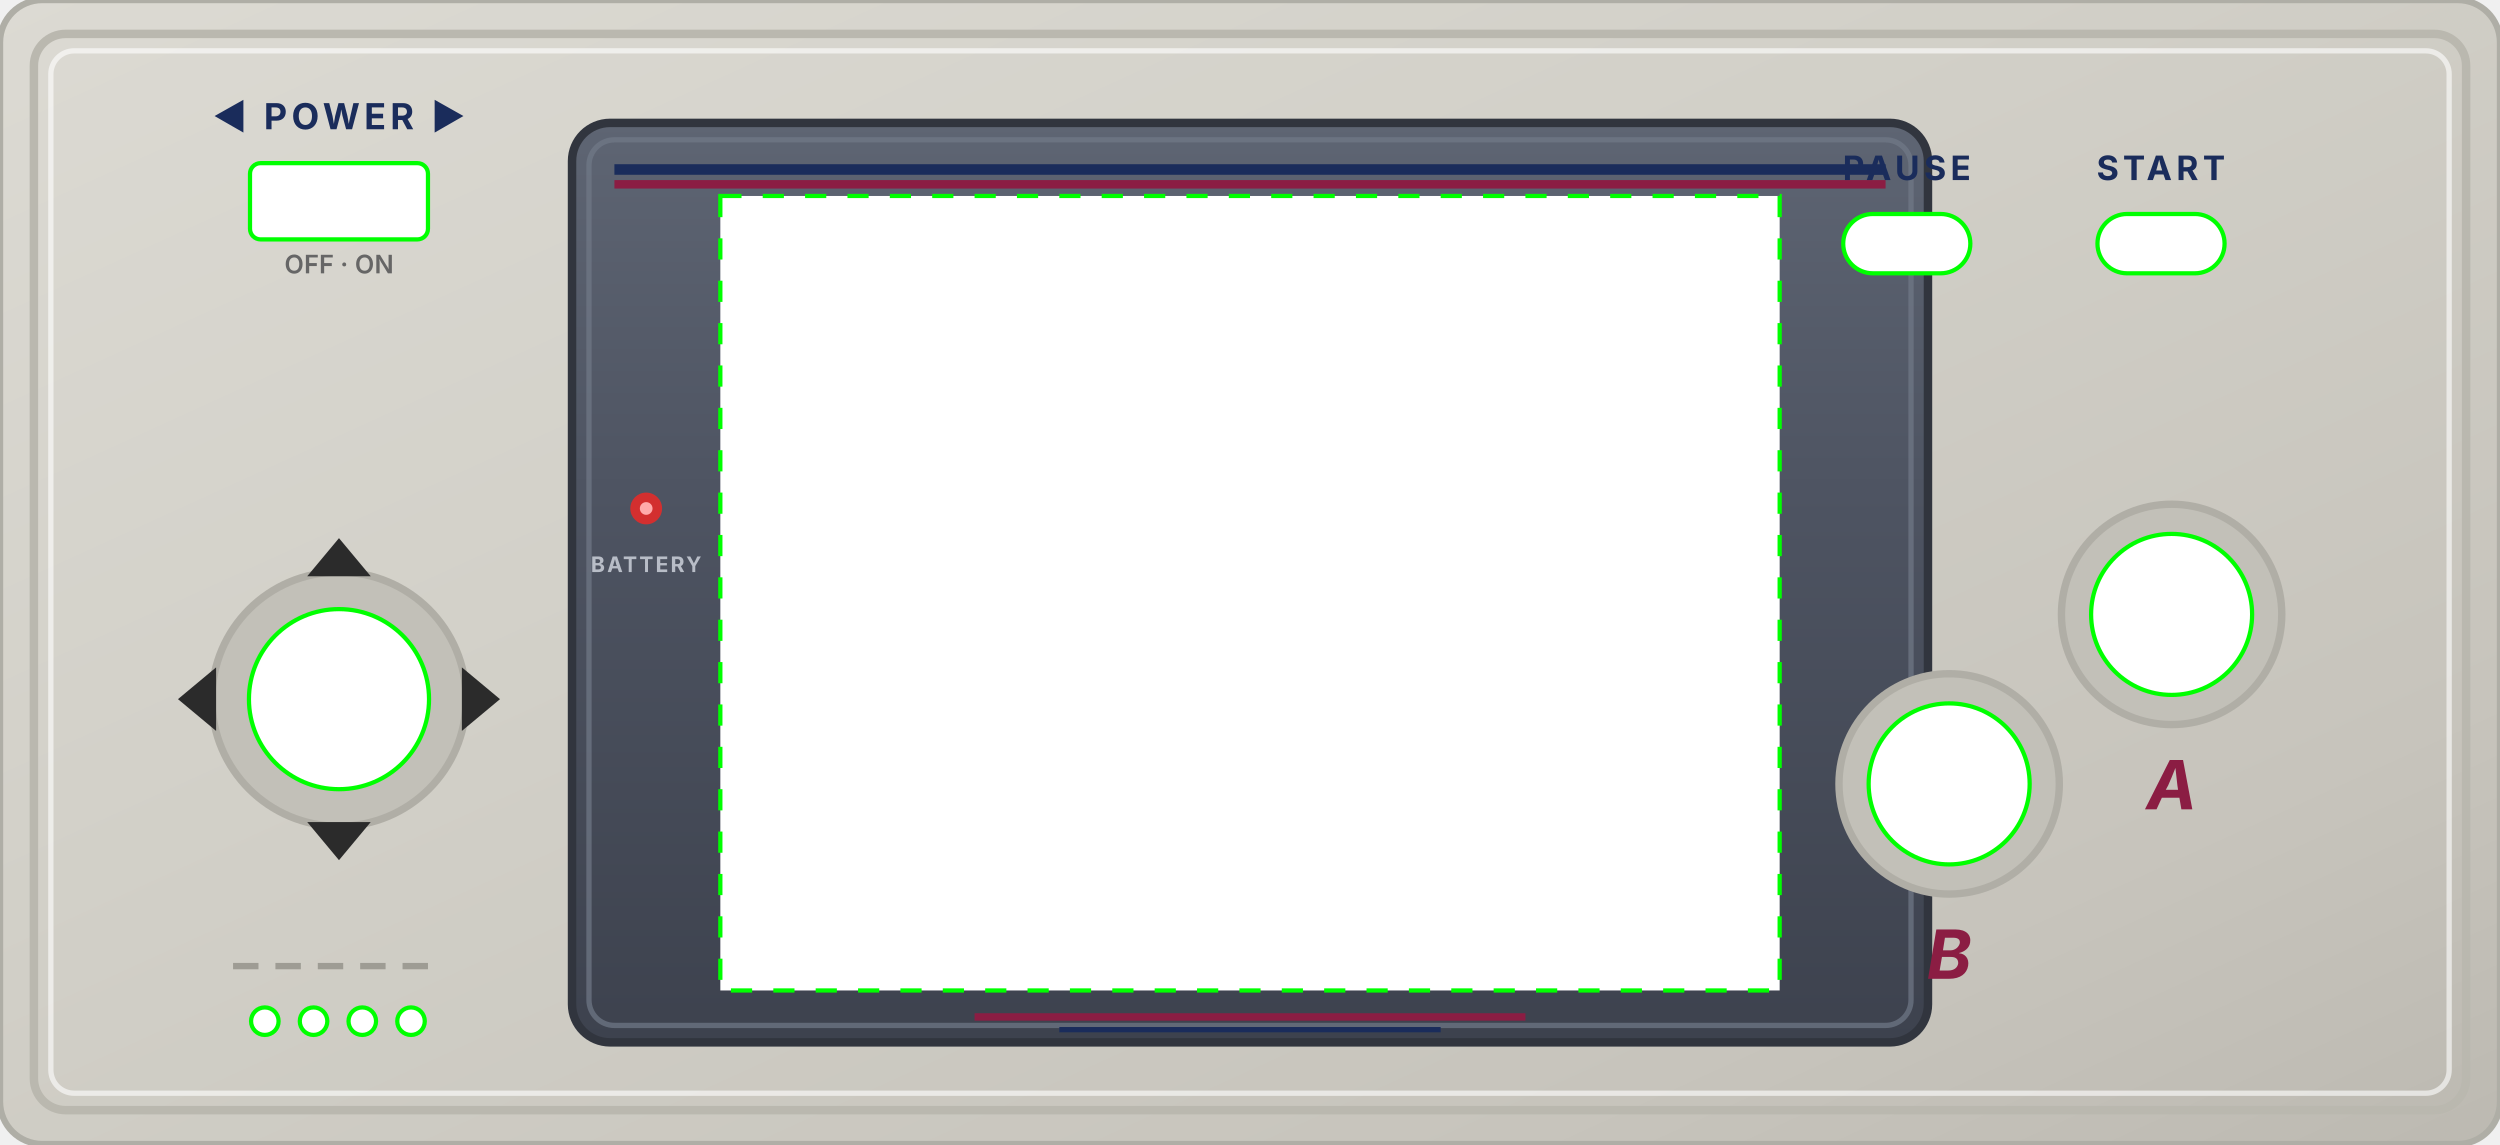
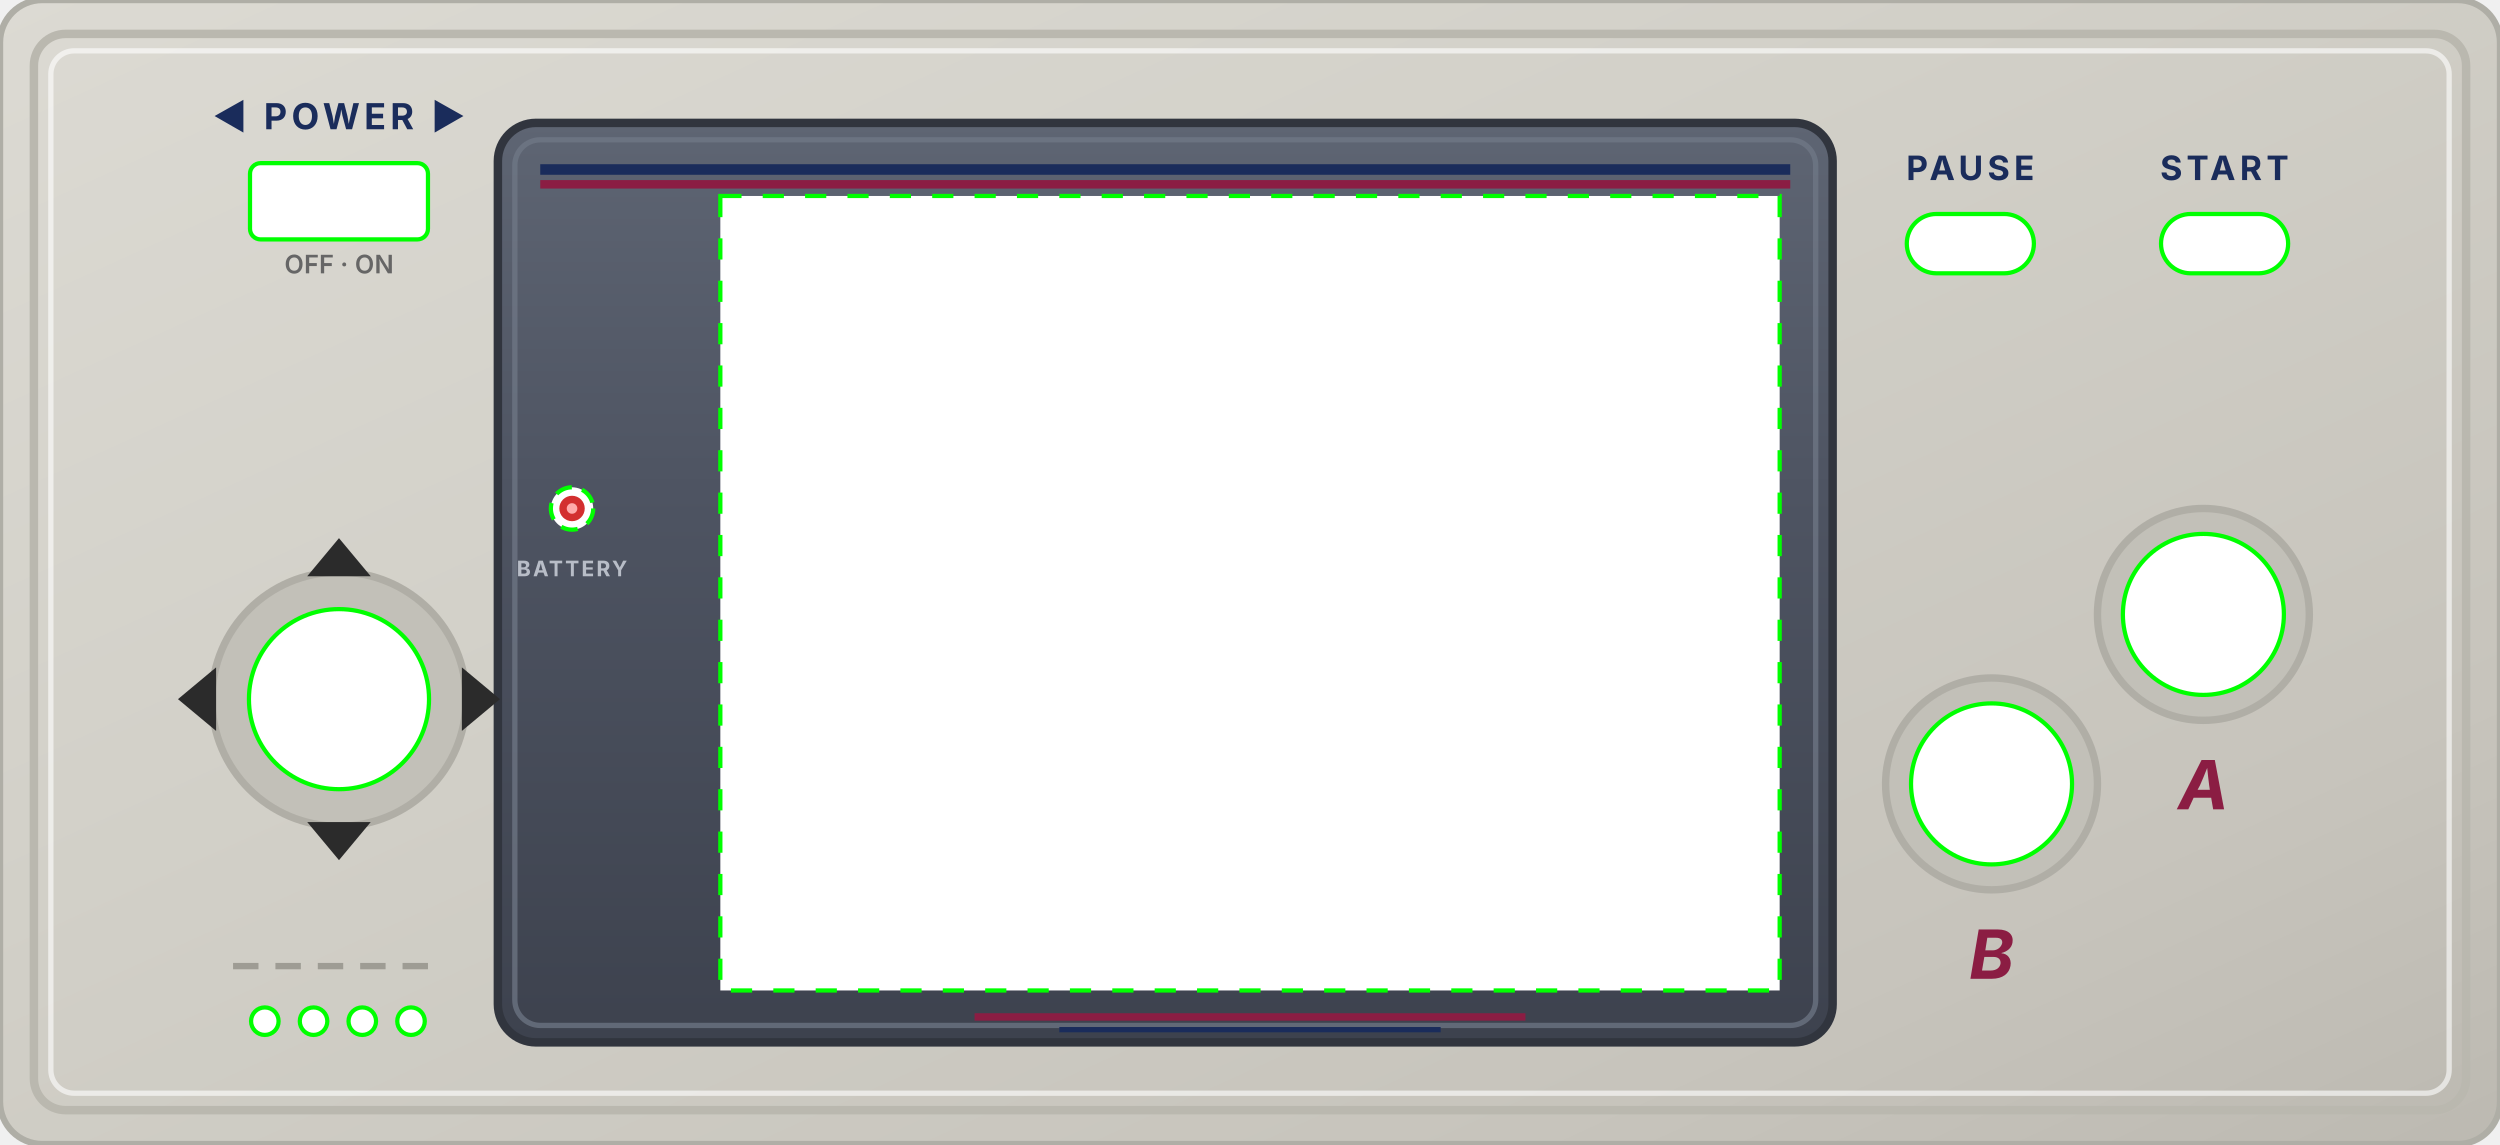
<svg xmlns="http://www.w3.org/2000/svg" viewBox="0 0 118 54" width="118mm" height="54mm">
  <defs>
    <linearGradient id="gbBodyGrey" x1="0%" y1="0%" x2="100%" y2="100%">
      <stop offset="0%" stop-color="#DCDAD3" />
      <stop offset="40%" stop-color="#D2D0C8" />
      <stop offset="80%" stop-color="#C7C4BC" />
      <stop offset="100%" stop-color="#BCB9B1" />
    </linearGradient>
    <linearGradient id="gbScreenBezel" x1="0%" y1="0%" x2="0%" y2="100%">
      <stop offset="0%" stop-color="#5E6573" />
      <stop offset="40%" stop-color="#4E5462" />
      <stop offset="100%" stop-color="#3D424E" />
    </linearGradient>
  </defs>
  <rect x="0" y="0" width="118" height="54" rx="2" ry="2" fill="url(#gbBodyGrey)" stroke="#AFAEA6" stroke-width="0.3" />
  <rect x="1.6" y="1.6" width="114.8" height="50.8" rx="1.5" ry="1.5" fill="none" stroke="#BAB8AF" stroke-width="0.4" />
  <rect x="2.4" y="2.4" width="113.2" height="49.2" rx="1.1" ry="1.1" fill="none" stroke="#FFFFFF" stroke-width="0.25" opacity="0.6" />
-   <rect x="27.0" y="5.8" width="64.0" height="43.4" rx="1.8" ry="1.8" fill="url(#gbScreenBezel)" stroke="#31353E" stroke-width="0.4" />
-   <rect x="27.8" y="6.6" width="62.4" height="41.8" rx="1.2" ry="1.2" fill="none" stroke="#717988" stroke-width="0.25" opacity="0.7" />
-   <line x1="29.0" y1="8.0" x2="89.0" y2="8.0" stroke="#1A2C5B" stroke-width="0.5" />
-   <line x1="29.0" y1="8.7" x2="89.0" y2="8.7" stroke="#8B1D43" stroke-width="0.4" />
+   <rect x="23.5" y="5.8" width="63.0" height="43.4" rx="1.8" ry="1.8" fill="url(#gbScreenBezel)" stroke="#31353E" stroke-width="0.4" />
+   <rect x="24.3" y="6.6" width="61.4" height="41.8" rx="1.2" ry="1.2" fill="none" stroke="#717988" stroke-width="0.25" opacity="0.7" />
+   <line x1="25.5" y1="8.0" x2="84.5" y2="8.0" stroke="#1A2C5B" stroke-width="0.5" />
+   <line x1="25.5" y1="8.7" x2="84.5" y2="8.7" stroke="#8B1D43" stroke-width="0.4" />
  <rect x="34.0" y="9.25" width="50.0" height="37.5" fill="#FFFFFF" stroke="#00FF00" stroke-width="0.2" stroke-dasharray="1,1" />
-   <circle cx="30.5" cy="24.0" r="0.75" fill="#D32F2F" />
-   <circle cx="30.5" cy="24.0" r="0.3" fill="#FFAAAA" />
-   <text x="30.5" y="27.0" font-family="system-ui, -apple-system, sans-serif" font-size="1.0" font-weight="bold" fill="#B8BDC7" text-anchor="middle" letter-spacing="0.1">BATTERY</text>
+   <circle cx="27.0" cy="24.0" r="1.0" fill="#FFFFFF" stroke="#00FF00" stroke-width="0.2" stroke-dasharray="0.8,0.5" />
+   <circle cx="27.0" cy="24.0" r="0.6" fill="#D32F2F" />
+   <circle cx="27.0" cy="24.0" r="0.25" fill="#FFAAAA" />
+   <text x="27.0" y="27.2" font-family="system-ui, -apple-system, sans-serif" font-size="1.0" font-weight="bold" fill="#B8BDC7" text-anchor="middle" letter-spacing="0.1">BATTERY</text>
  <line x1="46.0" y1="48.0" x2="72.0" y2="48.0" stroke="#8B1D43" stroke-width="0.35" />
  <line x1="50.0" y1="48.6" x2="68.0" y2="48.6" stroke="#1A2C5B" stroke-width="0.25" />
  <rect x="11.8" y="7.7" width="8.4" height="3.6" rx="0.5" ry="0.5" fill="#FFFFFF" stroke="#00FF00" stroke-width="0.2" />
  <text x="16.0" y="6.1" font-family="system-ui, -apple-system, sans-serif" font-size="1.7" font-weight="bold" fill="#1A2C5B" text-anchor="middle" letter-spacing="0.2">◀ POWER ▶</text>
  <text x="16.0" y="12.9" font-family="system-ui, -apple-system, sans-serif" font-size="1.2" font-weight="600" fill="#666666" text-anchor="middle">OFF · ON</text>
  <circle cx="16.0" cy="33.0" r="6.0" fill="#C2C0B8" stroke="#B0AEA6" stroke-width="0.35" />
  <circle cx="16.0" cy="33.0" r="4.25" fill="#FFFFFF" stroke="#00FF00" stroke-width="0.2" />
  <polygon points="16.0,25.4 14.5,27.2 17.5,27.2" fill="#2B2B2B" />
  <polygon points="16.0,40.6 14.5,38.8 17.5,38.8" fill="#2B2B2B" />
  <polygon points="8.4,33.0 10.2,31.5 10.2,34.5" fill="#2B2B2B" />
  <polygon points="23.6,33.0 21.8,31.5 21.8,34.5" fill="#2B2B2B" />
  <circle cx="12.5" cy="48.2" r="0.65" fill="#FFFFFF" stroke="#00FF00" stroke-width="0.2" />
  <circle cx="14.8" cy="48.2" r="0.65" fill="#FFFFFF" stroke="#00FF00" stroke-width="0.2" />
  <circle cx="17.1" cy="48.2" r="0.65" fill="#FFFFFF" stroke="#00FF00" stroke-width="0.2" />
  <circle cx="19.4" cy="48.2" r="0.65" fill="#FFFFFF" stroke="#00FF00" stroke-width="0.2" />
  <line x1="11.0" y1="45.6" x2="20.9" y2="45.6" stroke="#9E9C94" stroke-width="0.3" stroke-dasharray="1.2,0.8" />
-   <rect x="87.0" y="10.1" width="6.0" height="2.8" rx="1.4" ry="1.4" fill="#FFFFFF" stroke="#00FF00" stroke-width="0.2" />
-   <text x="90.0" y="8.5" font-family="system-ui, -apple-system, sans-serif" font-size="1.6" font-weight="bold" fill="#1A2C5B" text-anchor="middle" letter-spacing="0.2">PAUSE</text>
-   <rect x="99.0" y="10.1" width="6.0" height="2.8" rx="1.4" ry="1.4" fill="#FFFFFF" stroke="#00FF00" stroke-width="0.2" />
-   <text x="102.0" y="8.5" font-family="system-ui, -apple-system, sans-serif" font-size="1.6" font-weight="bold" fill="#1A2C5B" text-anchor="middle" letter-spacing="0.2">START</text>
-   <circle cx="92.0" cy="37.0" r="5.2" fill="#C2C0B8" stroke="#B0AEA6" stroke-width="0.35" />
-   <circle cx="92.0" cy="37.0" r="3.8" fill="#FFFFFF" stroke="#00FF00" stroke-width="0.2" />
-   <text x="92.0" y="46.2" font-family="system-ui, -apple-system, sans-serif" font-size="3.2" font-weight="bold" font-style="italic" fill="#8B1D43" text-anchor="middle">B</text>
-   <circle cx="102.5" cy="29.0" r="5.2" fill="#C2C0B8" stroke="#B0AEA6" stroke-width="0.35" />
-   <circle cx="102.5" cy="29.0" r="3.8" fill="#FFFFFF" stroke="#00FF00" stroke-width="0.2" />
-   <text x="102.5" y="38.2" font-family="system-ui, -apple-system, sans-serif" font-size="3.2" font-weight="bold" font-style="italic" fill="#8B1D43" text-anchor="middle">A</text>
+   <rect x="90.0" y="10.1" width="6.0" height="2.8" rx="1.4" ry="1.4" fill="#FFFFFF" stroke="#00FF00" stroke-width="0.2" />
+   <text x="93.0" y="8.5" font-family="system-ui, -apple-system, sans-serif" font-size="1.6" font-weight="bold" fill="#1A2C5B" text-anchor="middle" letter-spacing="0.2">PAUSE</text>
+   <rect x="102.0" y="10.1" width="6.0" height="2.8" rx="1.4" ry="1.4" fill="#FFFFFF" stroke="#00FF00" stroke-width="0.2" />
+   <text x="105.0" y="8.5" font-family="system-ui, -apple-system, sans-serif" font-size="1.6" font-weight="bold" fill="#1A2C5B" text-anchor="middle" letter-spacing="0.2">START</text>
+   <circle cx="94.0" cy="37.0" r="5.0" fill="#C2C0B8" stroke="#B0AEA6" stroke-width="0.35" />
+   <circle cx="94.0" cy="37.0" r="3.8" fill="#FFFFFF" stroke="#00FF00" stroke-width="0.2" />
+   <text x="94.0" y="46.2" font-family="system-ui, -apple-system, sans-serif" font-size="3.2" font-weight="bold" font-style="italic" fill="#8B1D43" text-anchor="middle">B</text>
+   <circle cx="104.0" cy="29.0" r="5.0" fill="#C2C0B8" stroke="#B0AEA6" stroke-width="0.35" />
+   <circle cx="104.0" cy="29.0" r="3.8" fill="#FFFFFF" stroke="#00FF00" stroke-width="0.2" />
+   <text x="104.0" y="38.2" font-family="system-ui, -apple-system, sans-serif" font-size="3.2" font-weight="bold" font-style="italic" fill="#8B1D43" text-anchor="middle">A</text>
</svg>
